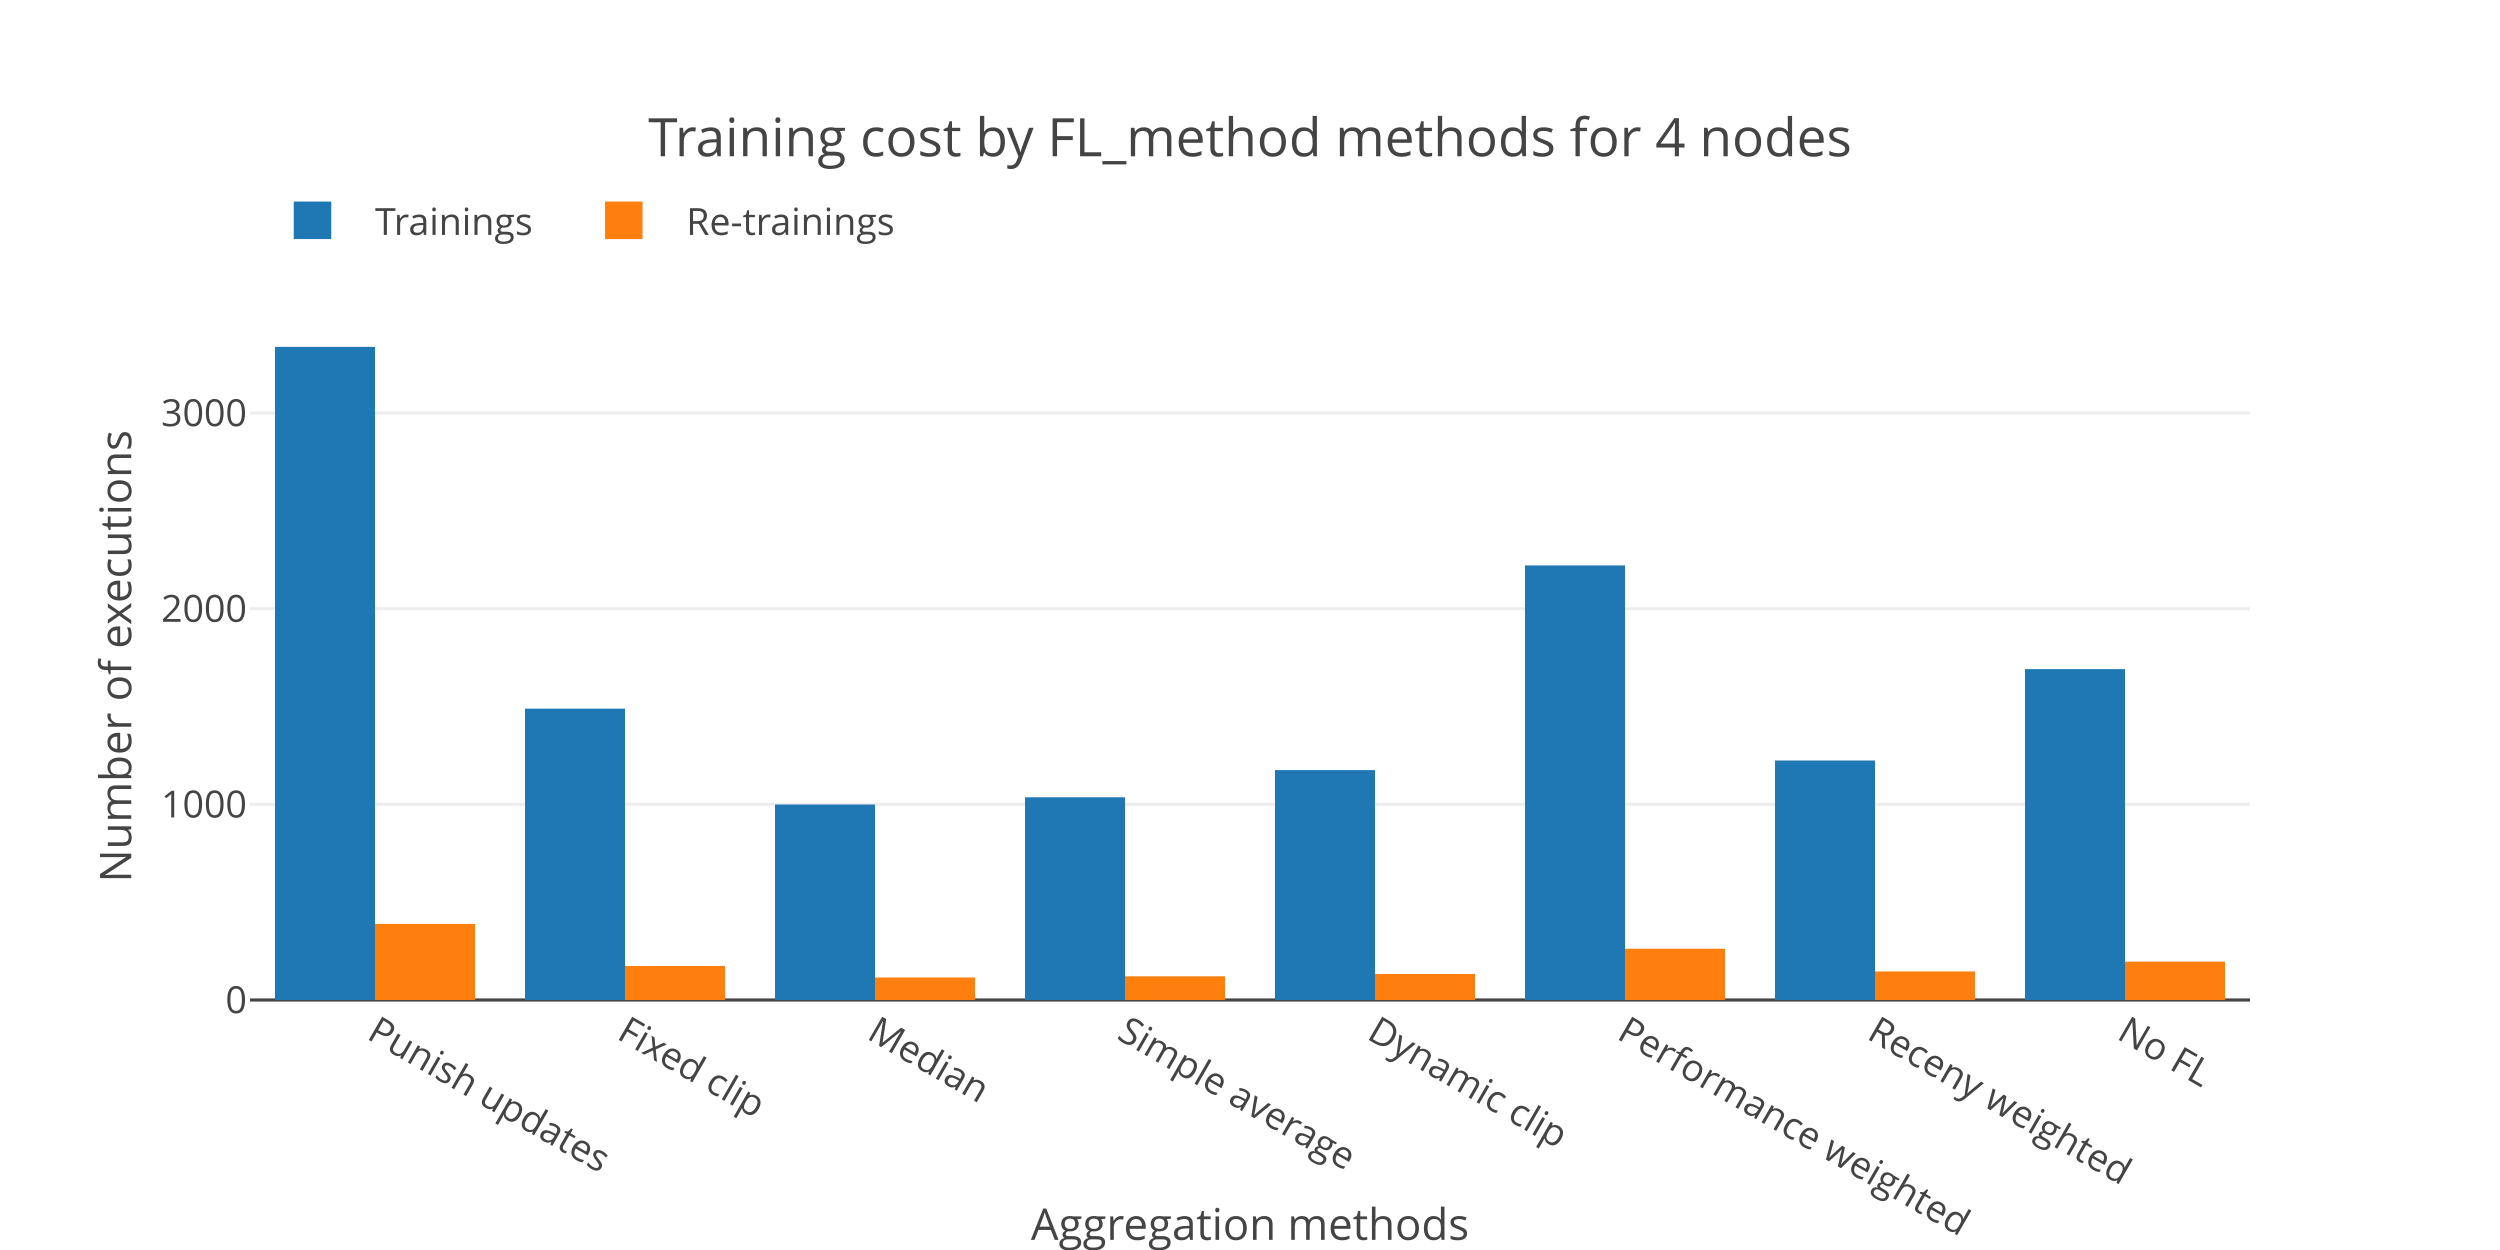
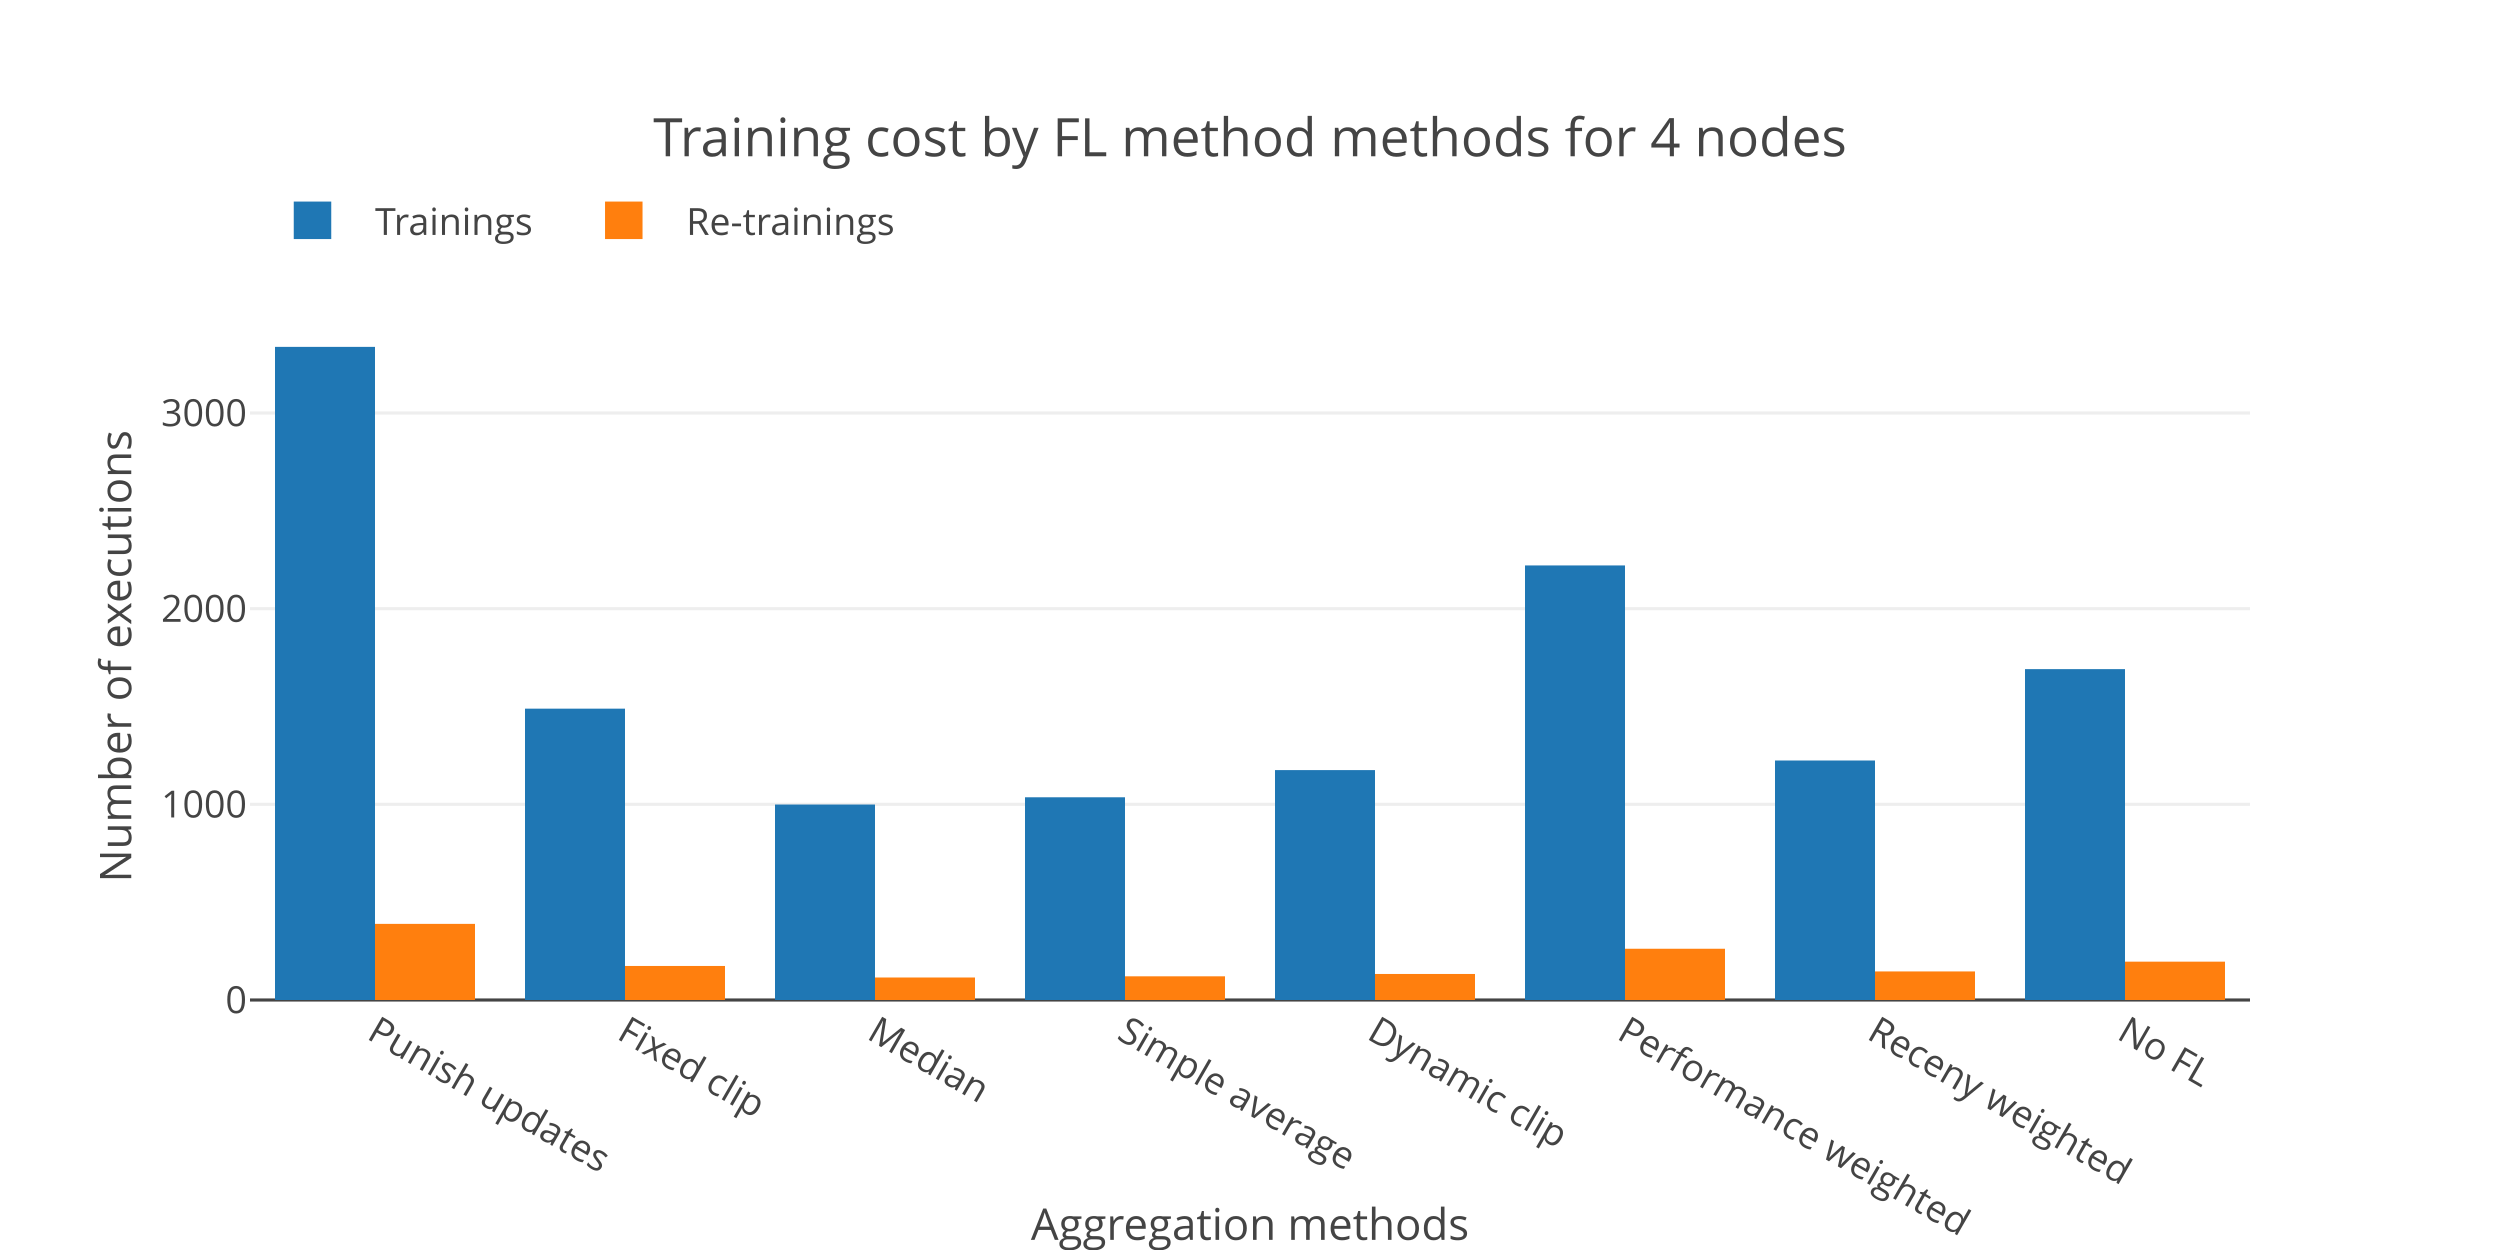
<svg xmlns="http://www.w3.org/2000/svg" class="main-svg" width="800" height="400" style="" viewBox="0 0 800 400">
  <rect x="0" y="0" width="800" height="400" style="fill: rgb(255, 255, 255); fill-opacity: 1;" />
-   <defs id="defs-b66b7e">
+   <defs id="defs-ce7594">
    <g class="clips">
-       <clipPath id="clipb66b7exyplot" class="plotclip">
+       <clipPath id="clipce7594xyplot" class="plotclip">
        <rect width="640" height="220" />
      </clipPath>
-       <clipPath class="axesclip" id="clipb66b7ex">
+       <clipPath class="axesclip" id="clipce7594x">
        <rect x="80" y="0" width="640" height="400" />
      </clipPath>
-       <clipPath class="axesclip" id="clipb66b7ey">
+       <clipPath class="axesclip" id="clipce7594y">
        <rect x="0" y="100" width="800" height="220" />
      </clipPath>
-       <clipPath class="axesclip" id="clipb66b7exy">
+       <clipPath class="axesclip" id="clipce7594xy">
        <rect x="80" y="100" width="640" height="220" />
      </clipPath>
    </g>
    <g class="gradients" />
    <g class="patterns" />
  </defs>
  <g class="bglayer" />
  <g class="layer-below">
    <g class="imagelayer" />
    <g class="shapelayer" />
  </g>
  <g class="cartesianlayer">
    <g class="subplot xy">
      <g class="layer-subplot">
        <g class="shapelayer" />
        <g class="imagelayer" />
      </g>
      <g class="minor-gridlayer">
        <g class="x" />
        <g class="y" />
      </g>
      <g class="gridlayer">
        <g class="x" />
        <g class="y">
          <path class="ygrid crisp" transform="translate(0,257.39)" d="M80,0h640" style="stroke: rgb(238, 238, 238); stroke-opacity: 1; stroke-width: 1px;" />
          <path class="ygrid crisp" transform="translate(0,194.78)" d="M80,0h640" style="stroke: rgb(238, 238, 238); stroke-opacity: 1; stroke-width: 1px;" />
          <path class="ygrid crisp" transform="translate(0,132.16)" d="M80,0h640" style="stroke: rgb(238, 238, 238); stroke-opacity: 1; stroke-width: 1px;" />
        </g>
      </g>
      <g class="zerolinelayer">
        <path class="yzl zl crisp" transform="translate(0,320)" d="M80,0h640" style="stroke: rgb(68, 68, 68); stroke-opacity: 1; stroke-width: 1px;" />
      </g>
      <path class="xlines-below" />
      <path class="ylines-below" />
      <g class="overlines-below" />
      <g class="xaxislayer-below" />
      <g class="yaxislayer-below" />
      <g class="overaxes-below" />
-       <g class="plot" transform="translate(80,100)" clip-path="url(#clipb66b7exyplot)">
+       <g class="plot" transform="translate(80,100)" clip-path="url(#clipce7594xyplot)">
        <g class="barlayer mlayer">
          <g class="trace bars" style="opacity: 1;">
            <g class="points">
              <g class="point">
                <path d="M8,220V11H40V220Z" style="vector-effect: none; opacity: 1; stroke-width: 0px; fill: rgb(31, 119, 180); fill-opacity: 1;" />
              </g>
              <g class="point">
                <path d="M88,220V126.77H120V220Z" style="vector-effect: none; opacity: 1; stroke-width: 0px; fill: rgb(31, 119, 180); fill-opacity: 1;" />
              </g>
              <g class="point">
                <path d="M168,220V157.45H200V220Z" style="vector-effect: none; opacity: 1; stroke-width: 0px; fill: rgb(31, 119, 180); fill-opacity: 1;" />
              </g>
              <g class="point">
                <path d="M248,220V155.13H280V220Z" style="vector-effect: none; opacity: 1; stroke-width: 0px; fill: rgb(31, 119, 180); fill-opacity: 1;" />
              </g>
              <g class="point">
                <path d="M328,220V146.43H360V220Z" style="vector-effect: none; opacity: 1; stroke-width: 0px; fill: rgb(31, 119, 180); fill-opacity: 1;" />
              </g>
              <g class="point">
                <path d="M408,220V80.94H440V220Z" style="vector-effect: none; opacity: 1; stroke-width: 0px; fill: rgb(31, 119, 180); fill-opacity: 1;" />
              </g>
              <g class="point">
                <path d="M488,220V143.36H520V220Z" style="vector-effect: none; opacity: 1; stroke-width: 0px; fill: rgb(31, 119, 180); fill-opacity: 1;" />
              </g>
              <g class="point">
                <path d="M568,220V114.12H600V220Z" style="vector-effect: none; opacity: 1; stroke-width: 0px; fill: rgb(31, 119, 180); fill-opacity: 1;" />
              </g>
            </g>
          </g>
          <g class="trace bars" style="opacity: 1;">
            <g class="points">
              <g class="point">
                <path d="M40,220V195.64H72V220Z" style="vector-effect: none; opacity: 1; stroke-width: 0px; fill: rgb(255, 127, 14); fill-opacity: 1;" />
              </g>
              <g class="point">
                <path d="M120,220V209.11H152V220Z" style="vector-effect: none; opacity: 1; stroke-width: 0px; fill: rgb(255, 127, 14); fill-opacity: 1;" />
              </g>
              <g class="point">
                <path d="M200,220V212.8H232V220Z" style="vector-effect: none; opacity: 1; stroke-width: 0px; fill: rgb(255, 127, 14); fill-opacity: 1;" />
              </g>
              <g class="point">
                <path d="M280,220V212.42H312V220Z" style="vector-effect: none; opacity: 1; stroke-width: 0px; fill: rgb(255, 127, 14); fill-opacity: 1;" />
              </g>
              <g class="point">
                <path d="M360,220V211.67H392V220Z" style="vector-effect: none; opacity: 1; stroke-width: 0px; fill: rgb(255, 127, 14); fill-opacity: 1;" />
              </g>
              <g class="point">
                <path d="M440,220V203.6H472V220Z" style="vector-effect: none; opacity: 1; stroke-width: 0px; fill: rgb(255, 127, 14); fill-opacity: 1;" />
              </g>
              <g class="point">
                <path d="M520,220V210.86H552V220Z" style="vector-effect: none; opacity: 1; stroke-width: 0px; fill: rgb(255, 127, 14); fill-opacity: 1;" />
              </g>
              <g class="point">
                <path d="M600,220V207.73H632V220Z" style="vector-effect: none; opacity: 1; stroke-width: 0px; fill: rgb(255, 127, 14); fill-opacity: 1;" />
              </g>
            </g>
          </g>
        </g>
      </g>
      <g class="overplot" />
      <path class="xlines-above crisp" d="M0,0" style="fill: none;" />
      <path class="ylines-above crisp" d="M0,0" style="fill: none;" />
      <g class="overlines-above" />
      <g class="xaxislayer-above">
        <g class="xtick">
          <text text-anchor="start" x="0" y="333" transform="translate(120,0) rotate(30,0,327)" style="font-family: 'Open Sans', verdana, arial, sans-serif; font-size: 12px; fill: rgb(68, 68, 68); fill-opacity: 1; white-space: pre; opacity: 1;">Punish updates</text>
        </g>
        <g class="xtick">
          <text text-anchor="start" x="0" y="333" transform="translate(200,0) rotate(30,0,327)" style="font-family: 'Open Sans', verdana, arial, sans-serif; font-size: 12px; fill: rgb(68, 68, 68); fill-opacity: 1; white-space: pre; opacity: 1;">Fixed clip</text>
        </g>
        <g class="xtick">
          <text text-anchor="start" x="0" y="333" transform="translate(280,0) rotate(30,0,327)" style="font-family: 'Open Sans', verdana, arial, sans-serif; font-size: 12px; fill: rgb(68, 68, 68); fill-opacity: 1; white-space: pre; opacity: 1;">Median</text>
        </g>
        <g class="xtick">
          <text text-anchor="start" x="0" y="333" transform="translate(360,0) rotate(30,0,327)" style="font-family: 'Open Sans', verdana, arial, sans-serif; font-size: 12px; fill: rgb(68, 68, 68); fill-opacity: 1; white-space: pre; opacity: 1;">Simple average</text>
        </g>
        <g class="xtick">
          <text text-anchor="start" x="0" y="333" transform="translate(440,0) rotate(30,0,327)" style="font-family: 'Open Sans', verdana, arial, sans-serif; font-size: 12px; fill: rgb(68, 68, 68); fill-opacity: 1; white-space: pre; opacity: 1;">Dynamic clip</text>
        </g>
        <g class="xtick">
          <text text-anchor="start" x="0" y="333" transform="translate(520,0) rotate(30,0,327)" style="font-family: 'Open Sans', verdana, arial, sans-serif; font-size: 12px; fill: rgb(68, 68, 68); fill-opacity: 1; white-space: pre; opacity: 1;">Performance weighted</text>
        </g>
        <g class="xtick">
          <text text-anchor="start" x="0" y="333" transform="translate(600,0) rotate(30,0,327)" style="font-family: 'Open Sans', verdana, arial, sans-serif; font-size: 12px; fill: rgb(68, 68, 68); fill-opacity: 1; white-space: pre; opacity: 1;">Receny weighted</text>
        </g>
        <g class="xtick">
          <text text-anchor="start" x="0" y="333" transform="translate(680,0) rotate(30,0,327)" style="font-family: 'Open Sans', verdana, arial, sans-serif; font-size: 12px; fill: rgb(68, 68, 68); fill-opacity: 1; white-space: pre; opacity: 1;">No FL</text>
        </g>
      </g>
      <g class="yaxislayer-above">
        <g class="ytick">
          <text text-anchor="end" x="79" y="4.2" transform="translate(0,320)" style="font-family: 'Open Sans', verdana, arial, sans-serif; font-size: 12px; fill: rgb(68, 68, 68); fill-opacity: 1; white-space: pre; opacity: 1;">0</text>
        </g>
        <g class="ytick">
          <text text-anchor="end" x="79" y="4.2" style="font-family: 'Open Sans', verdana, arial, sans-serif; font-size: 12px; fill: rgb(68, 68, 68); fill-opacity: 1; white-space: pre; opacity: 1;" transform="translate(0,257.39)">1000</text>
        </g>
        <g class="ytick">
          <text text-anchor="end" x="79" y="4.2" style="font-family: 'Open Sans', verdana, arial, sans-serif; font-size: 12px; fill: rgb(68, 68, 68); fill-opacity: 1; white-space: pre; opacity: 1;" transform="translate(0,194.78)">2000</text>
        </g>
        <g class="ytick">
          <text text-anchor="end" x="79" y="4.2" style="font-family: 'Open Sans', verdana, arial, sans-serif; font-size: 12px; fill: rgb(68, 68, 68); fill-opacity: 1; white-space: pre; opacity: 1;" transform="translate(0,132.16)">3000</text>
        </g>
      </g>
      <g class="overaxes-above" />
    </g>
  </g>
  <g class="polarlayer" />
  <g class="smithlayer" />
  <g class="ternarylayer" />
  <g class="geolayer" />
  <g class="funnelarealayer" />
  <g class="pielayer" />
  <g class="iciclelayer" />
  <g class="treemaplayer" />
  <g class="sunburstlayer" />
  <g class="glimages" />
-   <defs id="topdefs-b66b7e">
+   <defs id="topdefs-ce7594">
    <g class="clips" />
-     <clipPath id="legendb66b7e">
+     <clipPath id="legendce7594">
      <rect width="217" height="29" x="0" y="0" />
    </clipPath>
  </defs>
  <g class="layer-above">
    <g class="imagelayer" />
    <g class="shapelayer" />
  </g>
  <g class="infolayer">
    <g class="legend" pointer-events="all" transform="translate(80,56)">
      <rect class="bg" shape-rendering="crispEdges" width="217" height="29" x="0" y="0" style="stroke: rgb(68, 68, 68); stroke-opacity: 1; fill: rgb(255, 255, 255); fill-opacity: 1; stroke-width: 0px;" />
-       <g class="scrollbox" transform="" clip-path="url(#legendb66b7e)">
+       <g class="scrollbox" transform="" clip-path="url(#legendce7594)">
        <g class="groups">
          <g class="traces" transform="translate(0,14.5)" style="opacity: 1;">
            <text class="legendtext" text-anchor="start" x="40" y="4.68" style="font-family: 'Open Sans', verdana, arial, sans-serif; font-size: 12px; fill: rgb(68, 68, 68); fill-opacity: 1; white-space: pre;">Trainings</text>
            <g class="layers" style="opacity: 1;">
              <g class="legendfill" />
              <g class="legendlines" />
              <g class="legendsymbols">
                <g class="legendpoints">
                  <path class="legendundefined" d="M6,6H-6V-6H6Z" transform="translate(20,0)" style="stroke-width: 0px; fill: rgb(31, 119, 180); fill-opacity: 1;" />
                </g>
              </g>
            </g>
            <rect class="legendtoggle" x="0" y="-9.5" width="97.109" height="19" style="fill: rgb(0, 0, 0); fill-opacity: 0;" />
          </g>
          <g class="traces" transform="translate(99.60938,14.5)" style="opacity: 1;">
            <text class="legendtext" text-anchor="start" x="40" y="4.68" style="font-family: 'Open Sans', verdana, arial, sans-serif; font-size: 12px; fill: rgb(68, 68, 68); fill-opacity: 1; white-space: pre;">Re-trainings</text>
            <g class="layers" style="opacity: 1;">
              <g class="legendfill" />
              <g class="legendlines" />
              <g class="legendsymbols">
                <g class="legendpoints">
                  <path class="legendundefined" d="M6,6H-6V-6H6Z" transform="translate(20,0)" style="stroke-width: 0px; fill: rgb(255, 127, 14); fill-opacity: 1;" />
                </g>
              </g>
            </g>
            <rect class="legendtoggle" x="0" y="-9.5" width="114.766" height="19" style="fill: rgb(0, 0, 0); fill-opacity: 0;" />
          </g>
        </g>
      </g>
      <rect class="scrollbar" rx="20" ry="3" width="0" height="0" x="0" y="0" style="fill: rgb(128, 139, 164); fill-opacity: 1;" />
    </g>
    <g class="g-gtitle">
-       <text class="gtitle" x="400" y="50" text-anchor="middle" dy="0em" style="font-family: 'Open Sans', verdana, arial, sans-serif; font-size: 17px; fill: rgb(68, 68, 68); opacity: 1; font-weight: normal; white-space: pre;">Training cost by FL_method methods for 4 nodes</text>
+       <text class="gtitle" x="400" y="50" text-anchor="middle" dy="0em" style="font-family: 'Open Sans', verdana, arial, sans-serif; font-size: 17px; fill: rgb(68, 68, 68); opacity: 1; font-weight: normal; white-space: pre;">Training cost by FL method methods for 4 nodes</text>
    </g>
    <g class="g-xtitle" transform="translate(0,24.75488)">
      <text class="xtitle" x="400" y="372" text-anchor="middle" style="font-family: 'Open Sans', verdana, arial, sans-serif; font-size: 14px; fill: rgb(68, 68, 68); opacity: 1; font-weight: normal; white-space: pre;">Aggregation methods</text>
    </g>
    <g class="g-ytitle">
      <text class="ytitle" transform="rotate(-90,42,210)" x="42" y="210" text-anchor="middle" style="font-family: 'Open Sans', verdana, arial, sans-serif; font-size: 14px; fill: rgb(68, 68, 68); opacity: 1; font-weight: normal; white-space: pre;">Number of executions</text>
    </g>
  </g>
</svg>
